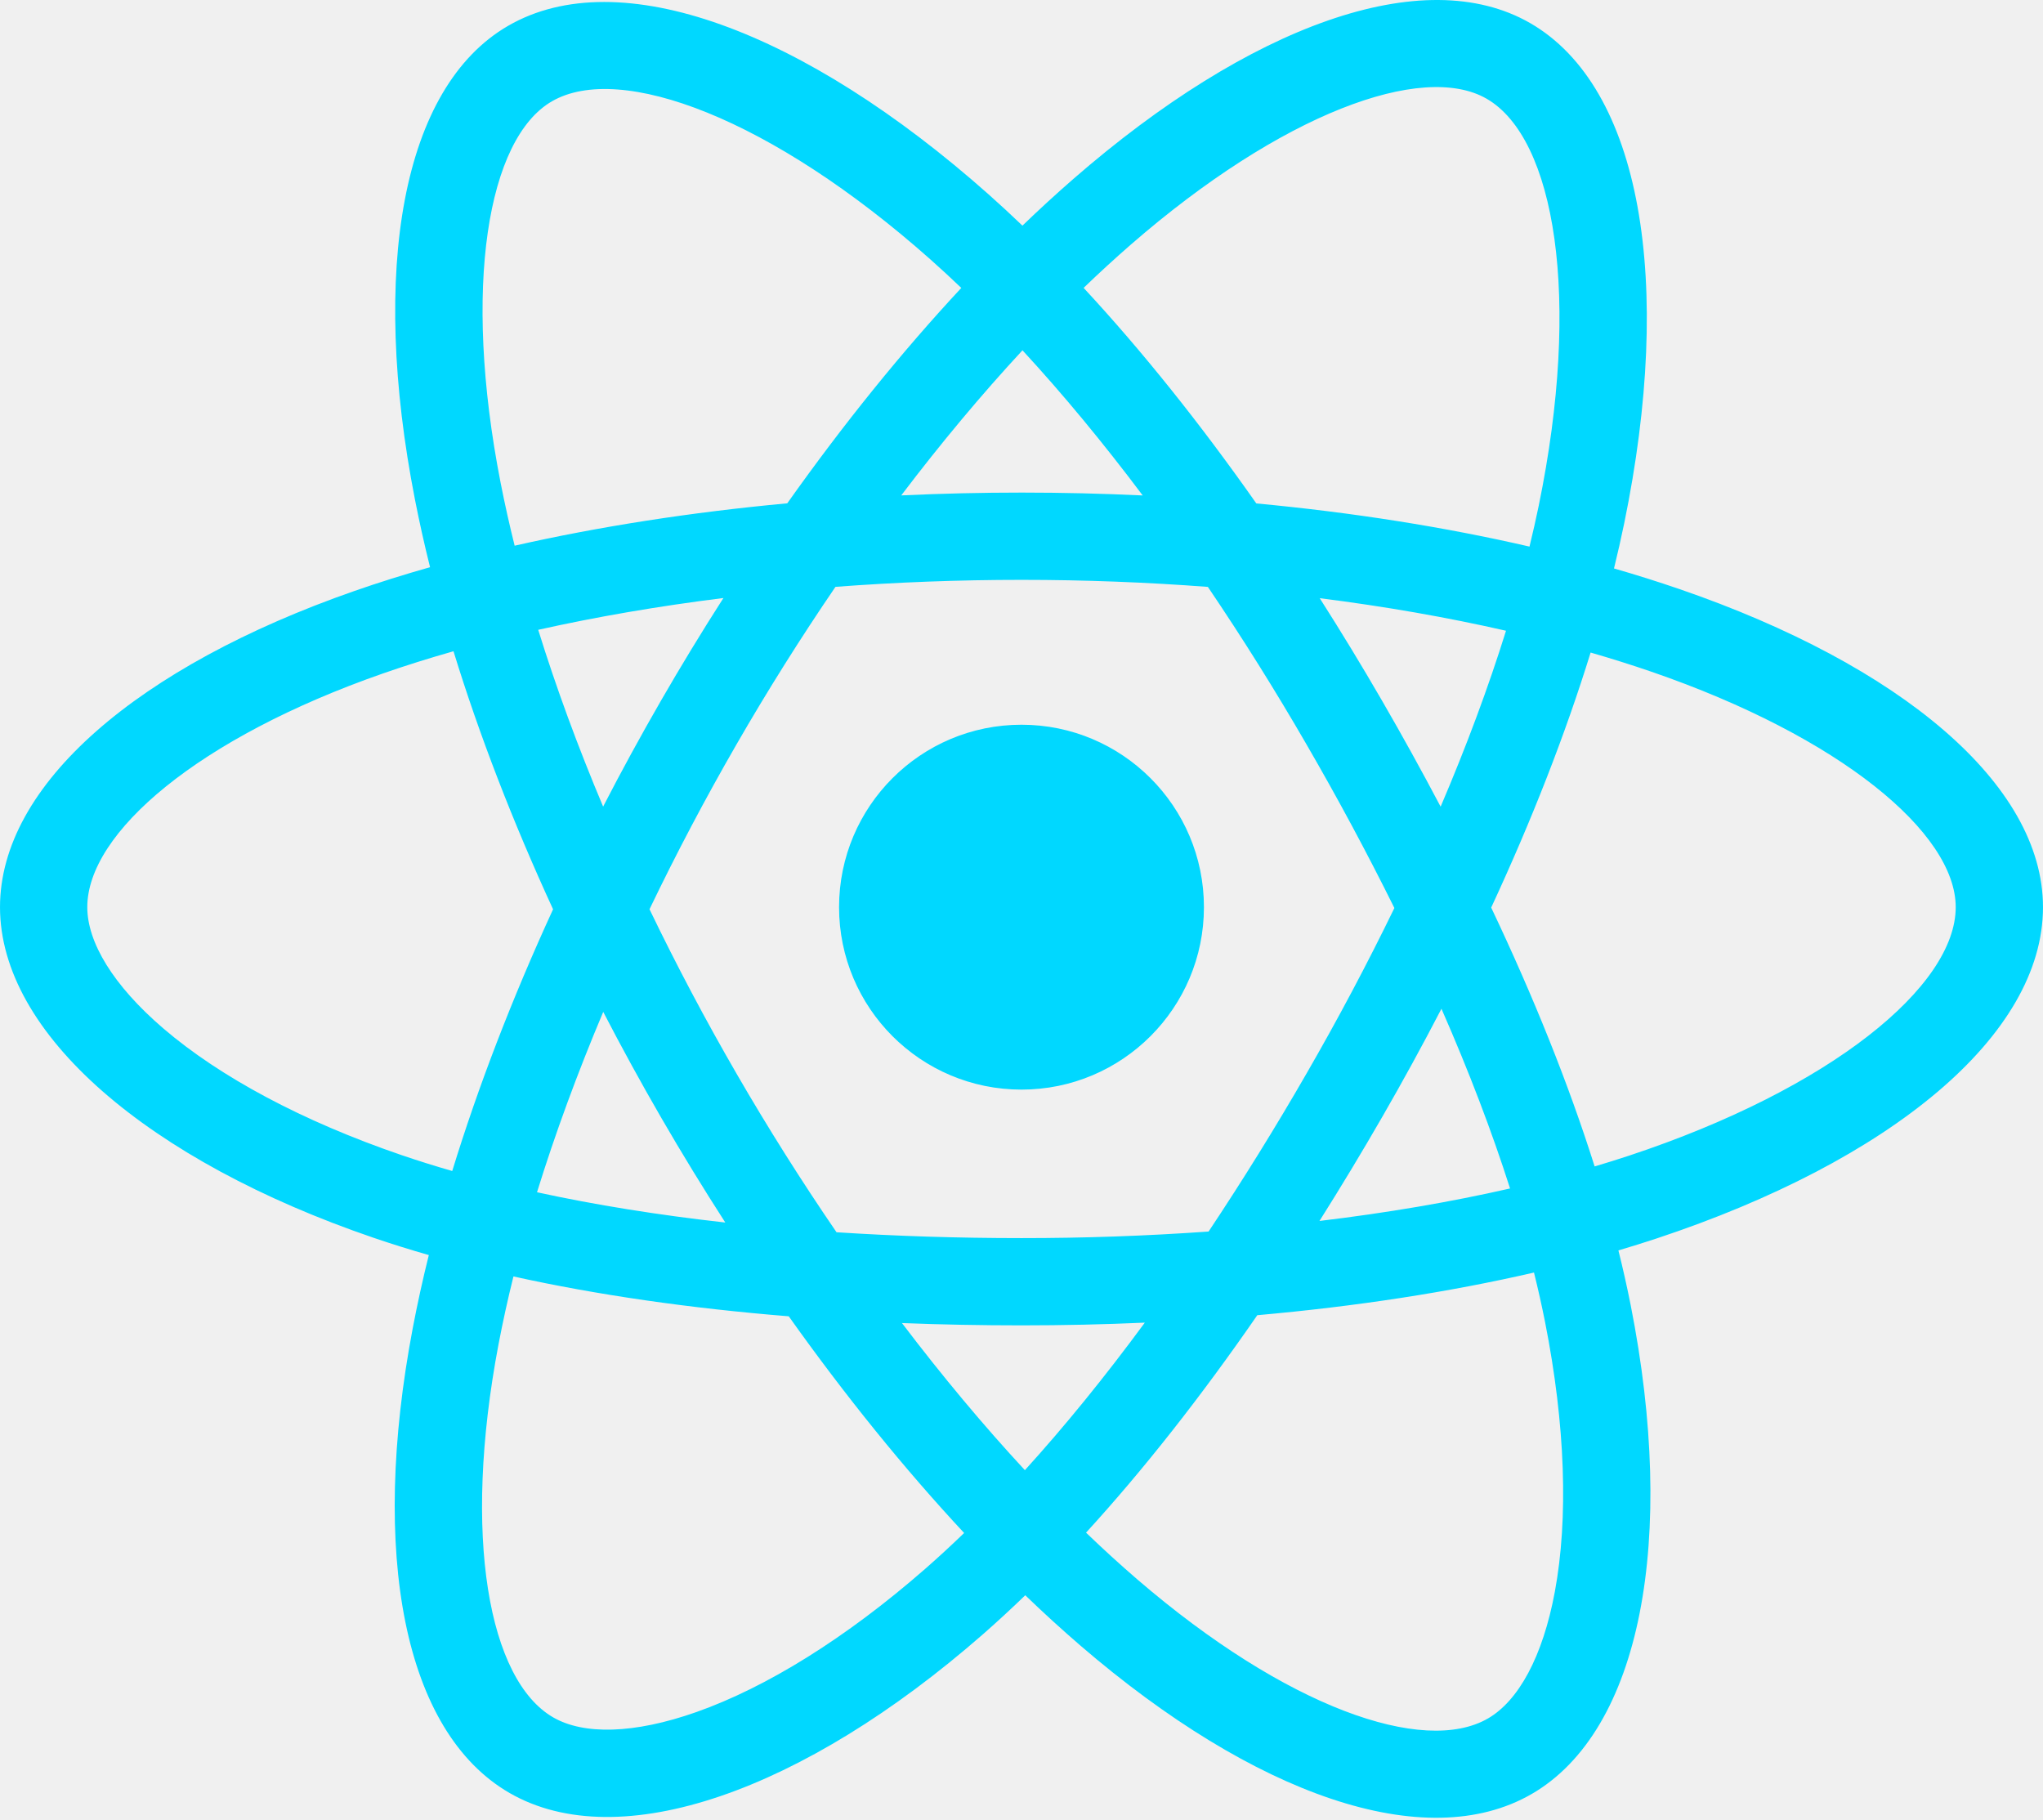
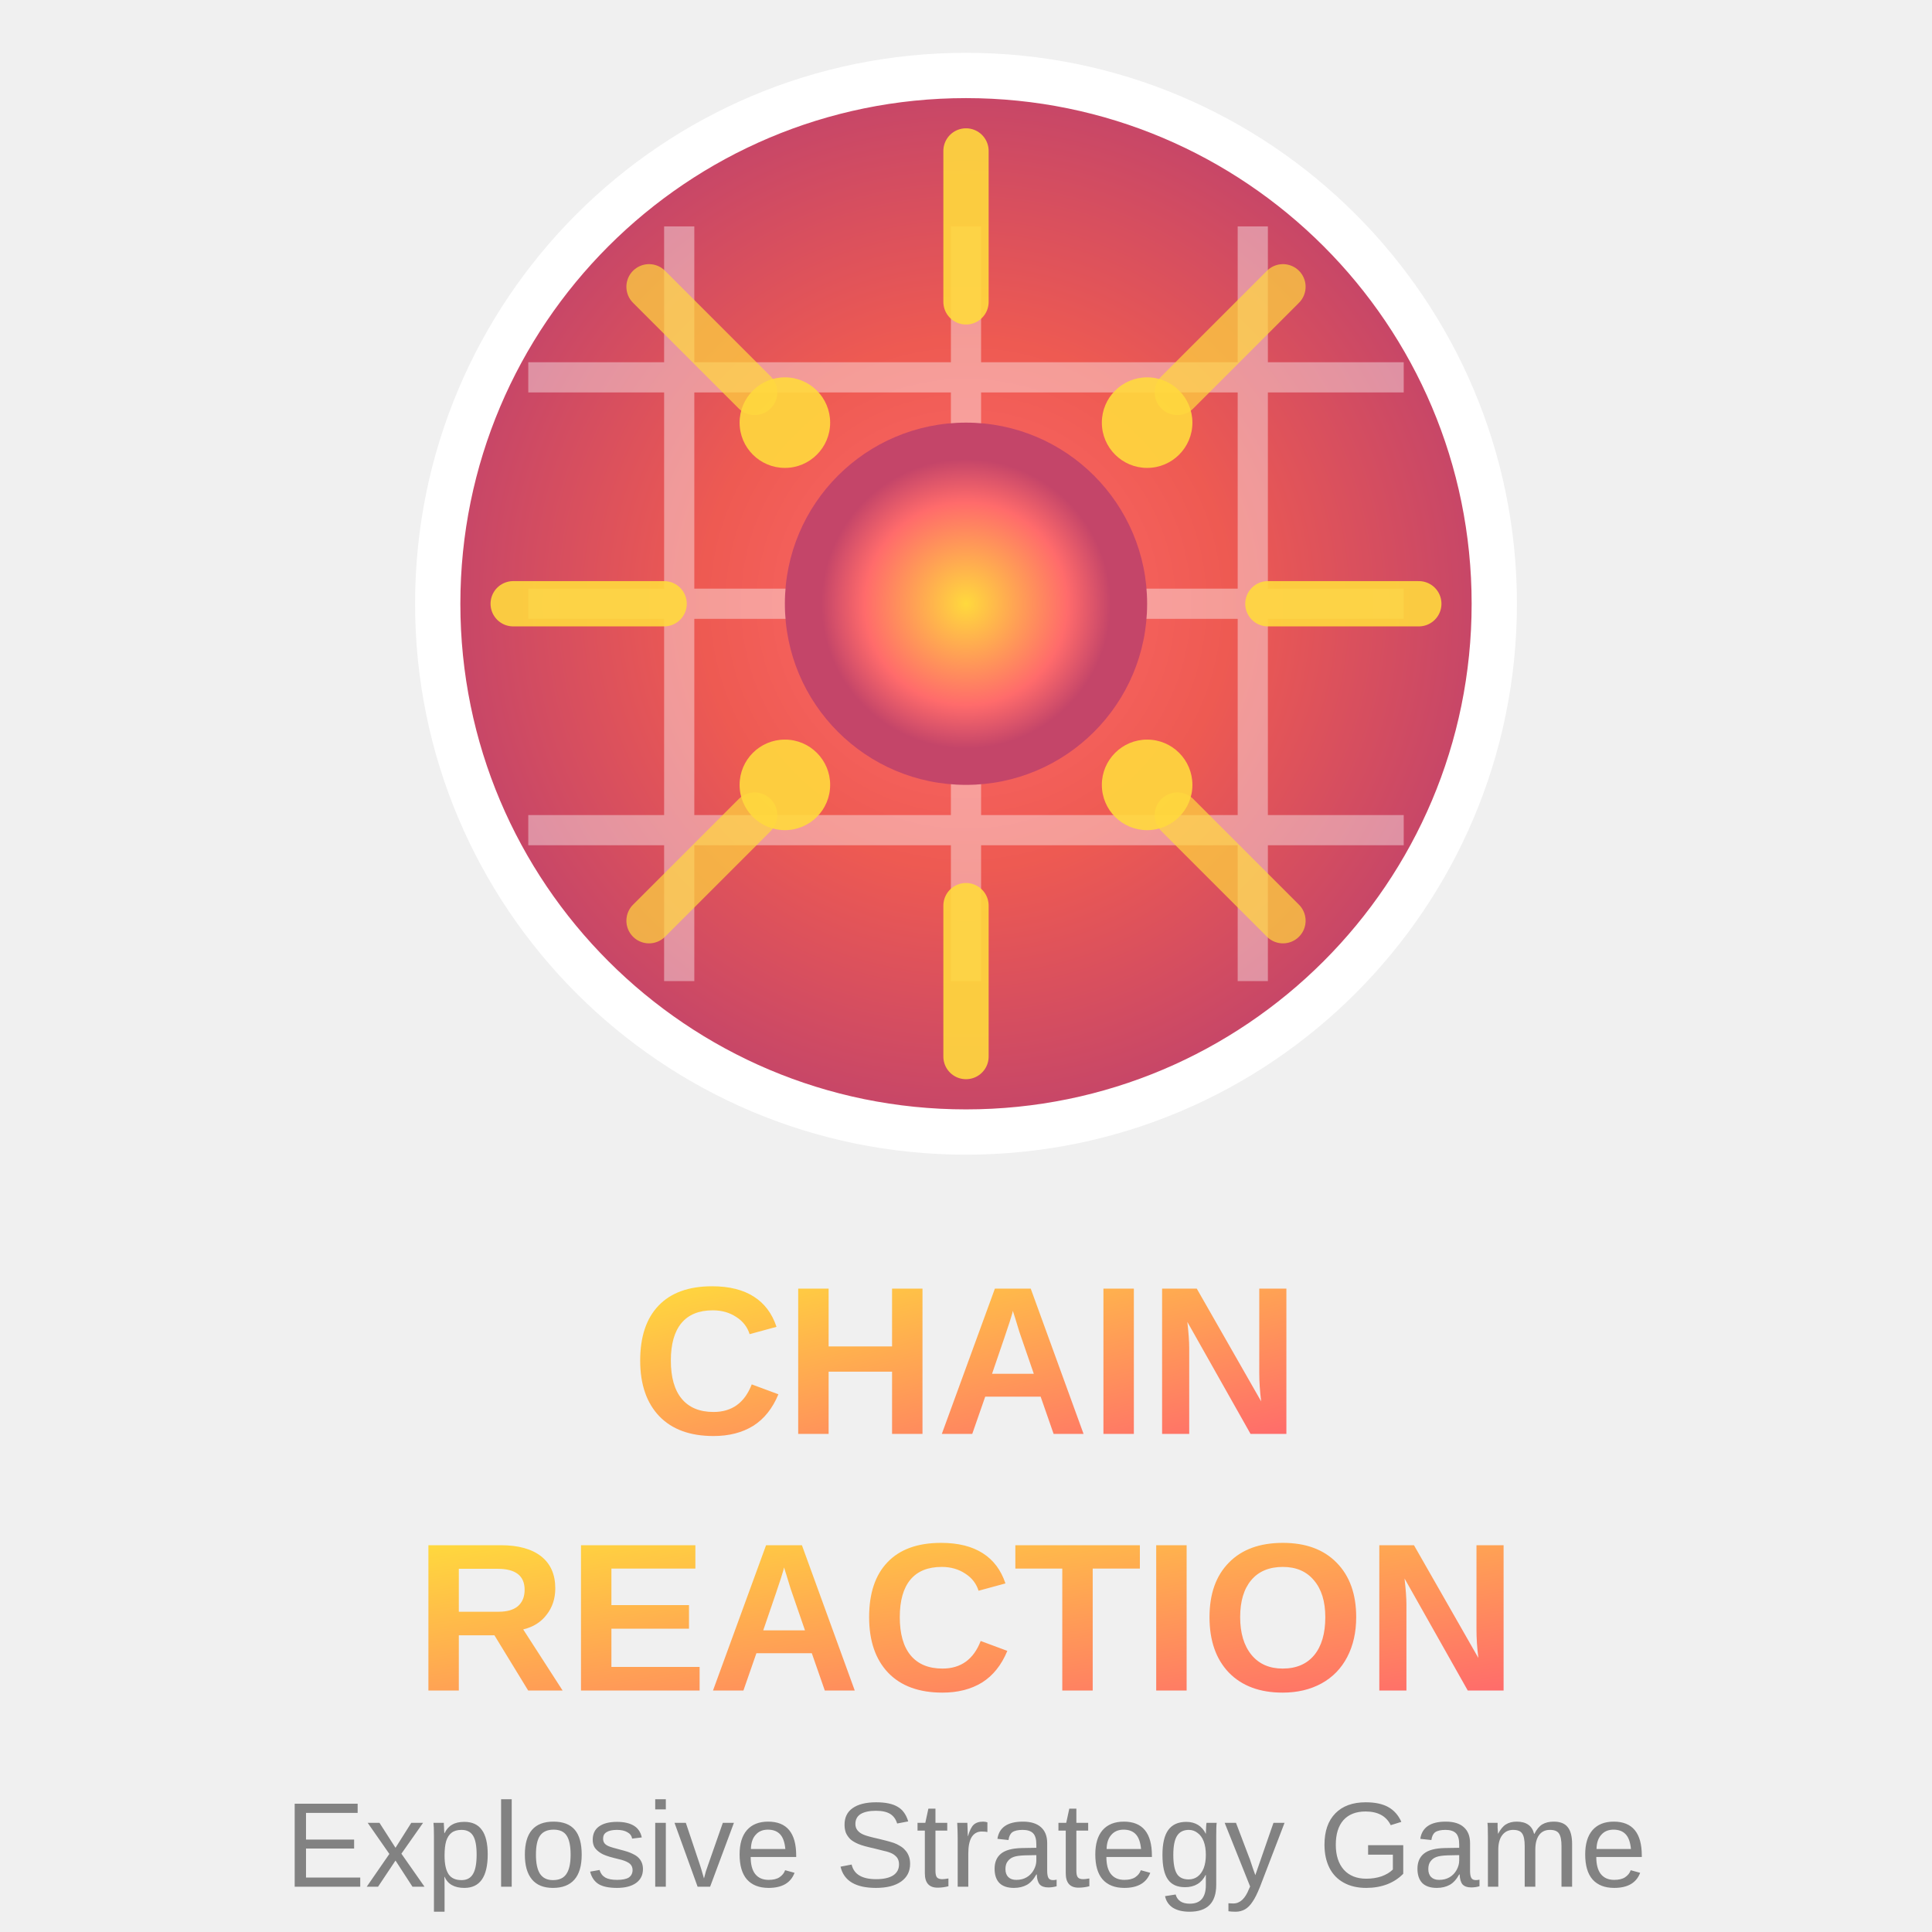
- <svg xmlns="http://www.w3.org/2000/svg" aria-hidden="true" role="img" class="iconify iconify--logos" width="35.93" height="32" preserveAspectRatio="xMidYMid meet" viewBox="0 0 256 228">
-   <path fill="#00D8FF" d="M210.483 73.824a171.49 171.49 0 0 0-8.24-2.597c.465-1.9.893-3.777 1.273-5.621c6.238-30.281 2.16-54.676-11.769-62.708c-13.355-7.7-35.196.329-57.254 19.526a171.23 171.23 0 0 0-6.375 5.848a155.866 155.866 0 0 0-4.241-3.917C100.759 3.829 77.587-4.822 63.673 3.233C50.33 10.957 46.379 33.89 51.995 62.588a170.974 170.974 0 0 0 1.892 8.48c-3.28.932-6.445 1.924-9.474 2.98C17.309 83.498 0 98.307 0 113.668c0 15.865 18.582 31.778 46.812 41.427a145.52 145.52 0 0 0 6.921 2.165a167.467 167.467 0 0 0-2.01 9.138c-5.354 28.2-1.173 50.591 12.134 58.266c13.744 7.926 36.812-.22 59.273-19.855a145.567 145.567 0 0 0 5.342-4.923a168.064 168.064 0 0 0 6.92 6.314c21.758 18.722 43.246 26.282 56.54 18.586c13.731-7.949 18.194-32.003 12.4-61.268a145.016 145.016 0 0 0-1.535-6.842c1.62-.48 3.21-.974 4.76-1.488c29.348-9.723 48.443-25.443 48.443-41.52c0-15.417-17.868-30.326-45.517-39.844Zm-6.365 70.984c-1.4.463-2.836.91-4.3 1.345c-3.24-10.257-7.612-21.163-12.963-32.432c5.106-11 9.31-21.767 12.459-31.957c2.619.758 5.16 1.557 7.61 2.4c23.69 8.156 38.14 20.213 38.14 29.504c0 9.896-15.606 22.743-40.946 31.14Zm-10.514 20.834c2.562 12.94 2.927 24.64 1.23 33.787c-1.524 8.219-4.59 13.698-8.382 15.893c-8.067 4.67-25.32-1.4-43.927-17.412a156.726 156.726 0 0 1-6.437-5.87c7.214-7.889 14.423-17.06 21.459-27.246c12.376-1.098 24.068-2.894 34.671-5.345a134.17 134.17 0 0 1 1.386 6.193ZM87.276 214.515c-7.882 2.783-14.16 2.863-17.955.675c-8.075-4.657-11.432-22.636-6.853-46.752a156.923 156.923 0 0 1 1.869-8.499c10.486 2.32 22.093 3.988 34.498 4.994c7.084 9.967 14.501 19.128 21.976 27.15a134.668 134.668 0 0 1-4.877 4.492c-9.933 8.682-19.886 14.842-28.658 17.94ZM50.35 144.747c-12.483-4.267-22.792-9.812-29.858-15.863c-6.35-5.437-9.555-10.836-9.555-15.216c0-9.322 13.897-21.212 37.076-29.293c2.813-.98 5.757-1.905 8.812-2.773c3.204 10.42 7.406 21.315 12.477 32.332c-5.137 11.18-9.399 22.249-12.634 32.792a134.718 134.718 0 0 1-6.318-1.979Zm12.378-84.26c-4.811-24.587-1.616-43.134 6.425-47.789c8.564-4.958 27.502 2.111 47.463 19.835a144.318 144.318 0 0 1 3.841 3.545c-7.438 7.987-14.787 17.08-21.808 26.988c-12.04 1.116-23.565 2.908-34.161 5.309a160.342 160.342 0 0 1-1.76-7.887Zm110.427 27.268a347.8 347.8 0 0 0-7.785-12.803c8.168 1.033 15.994 2.404 23.343 4.08c-2.206 7.072-4.956 14.465-8.193 22.045a381.151 381.151 0 0 0-7.365-13.322Zm-45.032-43.861c5.044 5.465 10.096 11.566 15.065 18.186a322.04 322.04 0 0 0-30.257-.006c4.974-6.559 10.069-12.652 15.192-18.18ZM82.802 87.83a323.167 323.167 0 0 0-7.227 13.238c-3.184-7.553-5.909-14.98-8.134-22.152c7.304-1.634 15.093-2.97 23.209-3.984a321.524 321.524 0 0 0-7.848 12.897Zm8.081 65.352c-8.385-.936-16.291-2.203-23.593-3.793c2.26-7.3 5.045-14.885 8.298-22.6a321.187 321.187 0 0 0 7.257 13.246c2.594 4.48 5.28 8.868 8.038 13.147Zm37.542 31.03c-5.184-5.592-10.354-11.779-15.403-18.433c4.902.192 9.899.29 14.978.29c5.218 0 10.376-.117 15.453-.343c-4.985 6.774-10.018 12.97-15.028 18.486Zm52.198-57.817c3.422 7.8 6.306 15.345 8.596 22.52c-7.422 1.694-15.436 3.058-23.88 4.071a382.417 382.417 0 0 0 7.859-13.026a347.403 347.403 0 0 0 7.425-13.565Zm-16.898 8.101a358.557 358.557 0 0 1-12.281 19.815a329.4 329.4 0 0 1-23.444.823c-7.967 0-15.716-.248-23.178-.732a310.202 310.202 0 0 1-12.513-19.846h.001a307.41 307.41 0 0 1-10.923-20.627a310.278 310.278 0 0 1 10.89-20.637l-.001.001a307.318 307.318 0 0 1 12.413-19.761c7.613-.576 15.42-.876 23.31-.876H128c7.926 0 15.743.303 23.354.883a329.357 329.357 0 0 1 12.335 19.695a358.489 358.489 0 0 1 11.036 20.54a329.472 329.472 0 0 1-11 20.722Zm22.56-122.124c8.572 4.944 11.906 24.881 6.52 51.026c-.344 1.668-.73 3.367-1.15 5.09c-10.622-2.452-22.155-4.275-34.23-5.408c-7.034-10.017-14.323-19.124-21.64-27.008a160.789 160.789 0 0 1 5.888-5.4c18.9-16.447 36.564-22.941 44.612-18.3ZM128 90.808c12.625 0 22.86 10.235 22.86 22.86s-10.235 22.86-22.86 22.86s-22.86-10.235-22.86-22.86s10.235-22.86 22.86-22.86Z" />
+ <svg xmlns="http://www.w3.org/2000/svg" width="128" height="128" viewBox="0 0 128 128" fill="none">
+   <defs>
+     <radialGradient id="mainGradient" cx="50%" cy="50%" r="50%">
+       <stop offset="0%" style="stop-color:#ff6b6b;stop-opacity:1" />
+       <stop offset="50%" style="stop-color:#ee5a52;stop-opacity:1" />
+       <stop offset="100%" style="stop-color:#c44569;stop-opacity:1" />
+     </radialGradient>
+     <radialGradient id="centerGradient" cx="50%" cy="50%" r="40%">
+       <stop offset="0%" style="stop-color:#ffd93d;stop-opacity:1" />
+       <stop offset="70%" style="stop-color:#ff6b6b;stop-opacity:1" />
+       <stop offset="100%" style="stop-color:#c44569;stop-opacity:1" />
+     </radialGradient>
+     <linearGradient id="textGradient" x1="0%" y1="0%" x2="100%" y2="100%">
+       <stop offset="0%" style="stop-color:#ffd93d;stop-opacity:1" />
+       <stop offset="100%" style="stop-color:#ff6b6b;stop-opacity:1" />
+     </linearGradient>
+   </defs>
+   <circle cx="64" cy="40" r="35" fill="url(#mainGradient)" stroke="#fff" stroke-width="3" />
+   <g stroke="#fff" stroke-width="2" opacity="0.4">
+     <line x1="45" y1="15" x2="45" y2="65" />
+     <line x1="64" y1="15" x2="64" y2="65" />
+     <line x1="83" y1="15" x2="83" y2="65" />
+     <line x1="35" y1="25" x2="93" y2="25" />
+     <line x1="35" y1="40" x2="93" y2="40" />
+     <line x1="35" y1="55" x2="93" y2="55" />
+   </g>
+   <circle cx="64" cy="40" r="12" fill="url(#centerGradient)" />
+   <g stroke="#ffd93d" stroke-width="3" stroke-linecap="round">
+     <line x1="64" y1="20" x2="64" y2="10" opacity="0.9" />
+     <line x1="64" y1="60" x2="64" y2="70" opacity="0.9" />
+     <line x1="44" y1="40" x2="34" y2="40" opacity="0.9" />
+     <line x1="84" y1="40" x2="94" y2="40" opacity="0.9" />
+     <line x1="50" y1="26" x2="43" y2="19" opacity="0.7" />
+     <line x1="78" y1="54" x2="85" y2="61" opacity="0.7" />
+     <line x1="78" y1="26" x2="85" y2="19" opacity="0.7" />
+     <line x1="50" y1="54" x2="43" y2="61" opacity="0.7" />
+   </g>
+   <circle cx="52" cy="28" r="3" fill="#ffd93d" opacity="0.9" />
+   <circle cx="76" cy="28" r="3" fill="#ffd93d" opacity="0.9" />
+   <circle cx="52" cy="52" r="3" fill="#ffd93d" opacity="0.9" />
+   <circle cx="76" cy="52" r="3" fill="#ffd93d" opacity="0.9" />
+   <text x="64" y="95" font-family="Arial, sans-serif" font-size="14" font-weight="bold" text-anchor="middle" fill="url(#textGradient)">
+     CHAIN
+   </text>
+   <text x="64" y="112" font-family="Arial, sans-serif" font-size="14" font-weight="bold" text-anchor="middle" fill="url(#textGradient)">
+     REACTION
+   </text>
+   <text x="64" y="125" font-family="Arial, sans-serif" font-size="8" text-anchor="middle" fill="#666" opacity="0.8">
+     Explosive Strategy Game
+   </text>
</svg>
